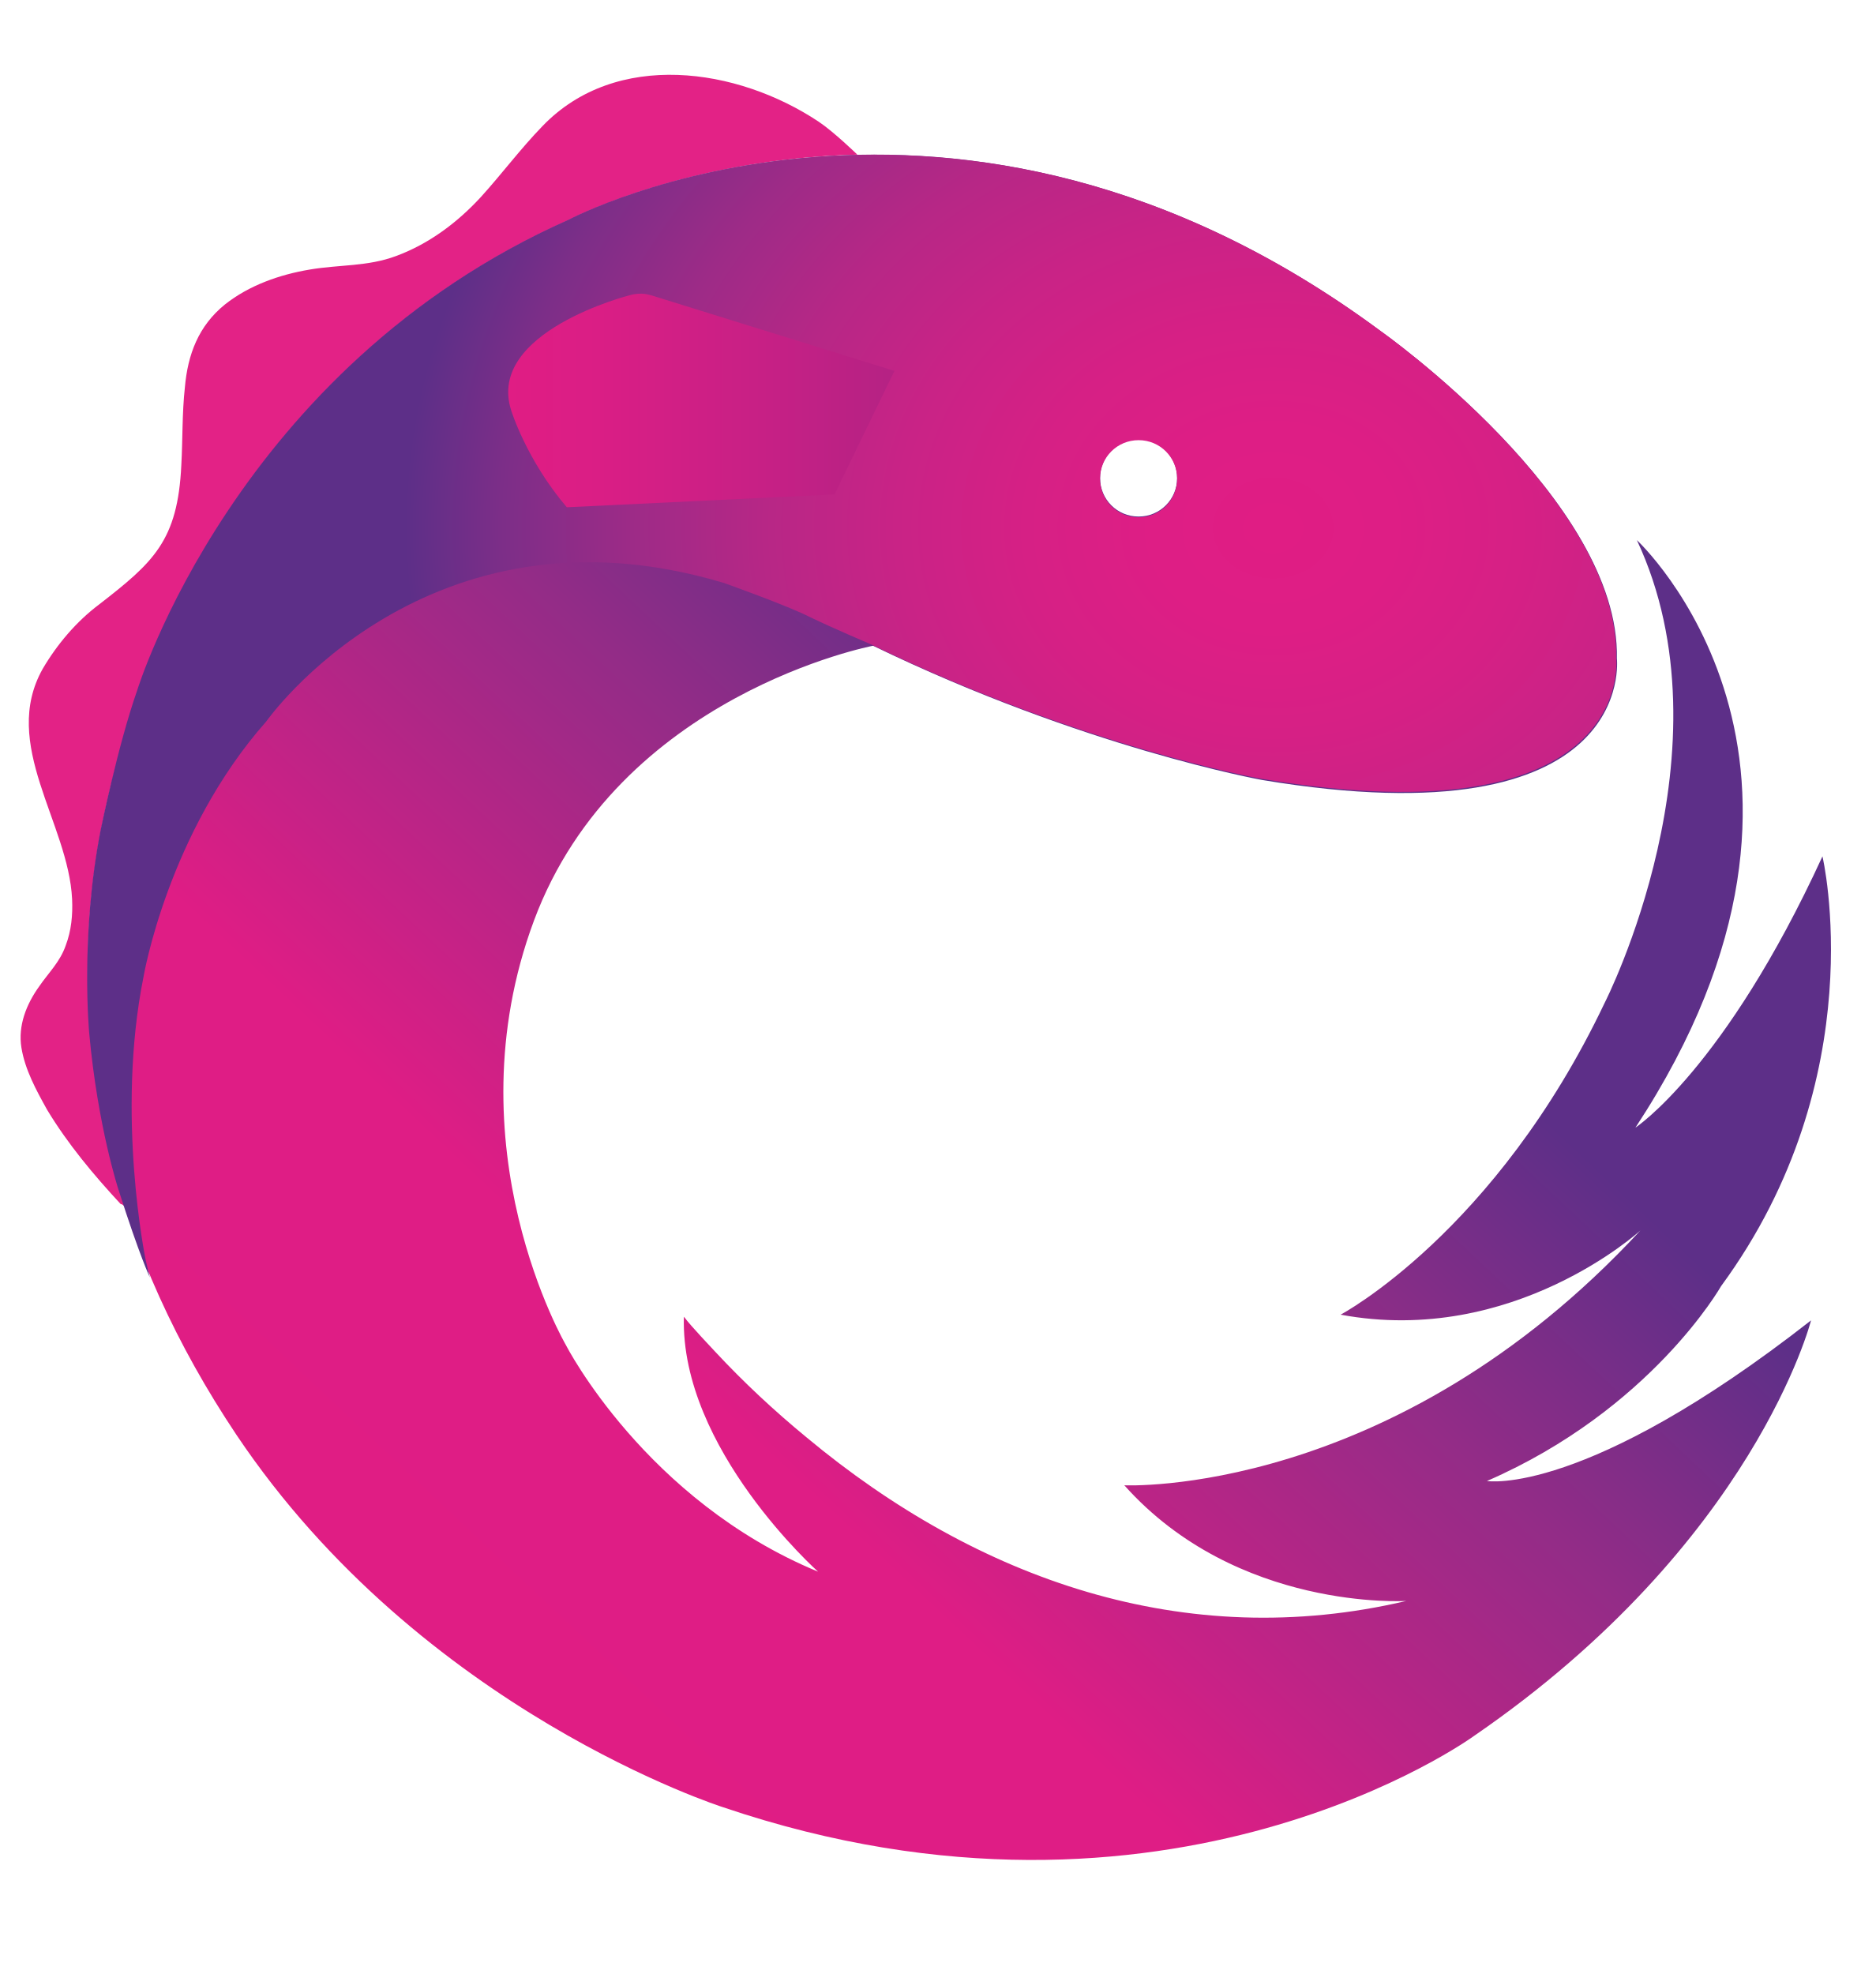
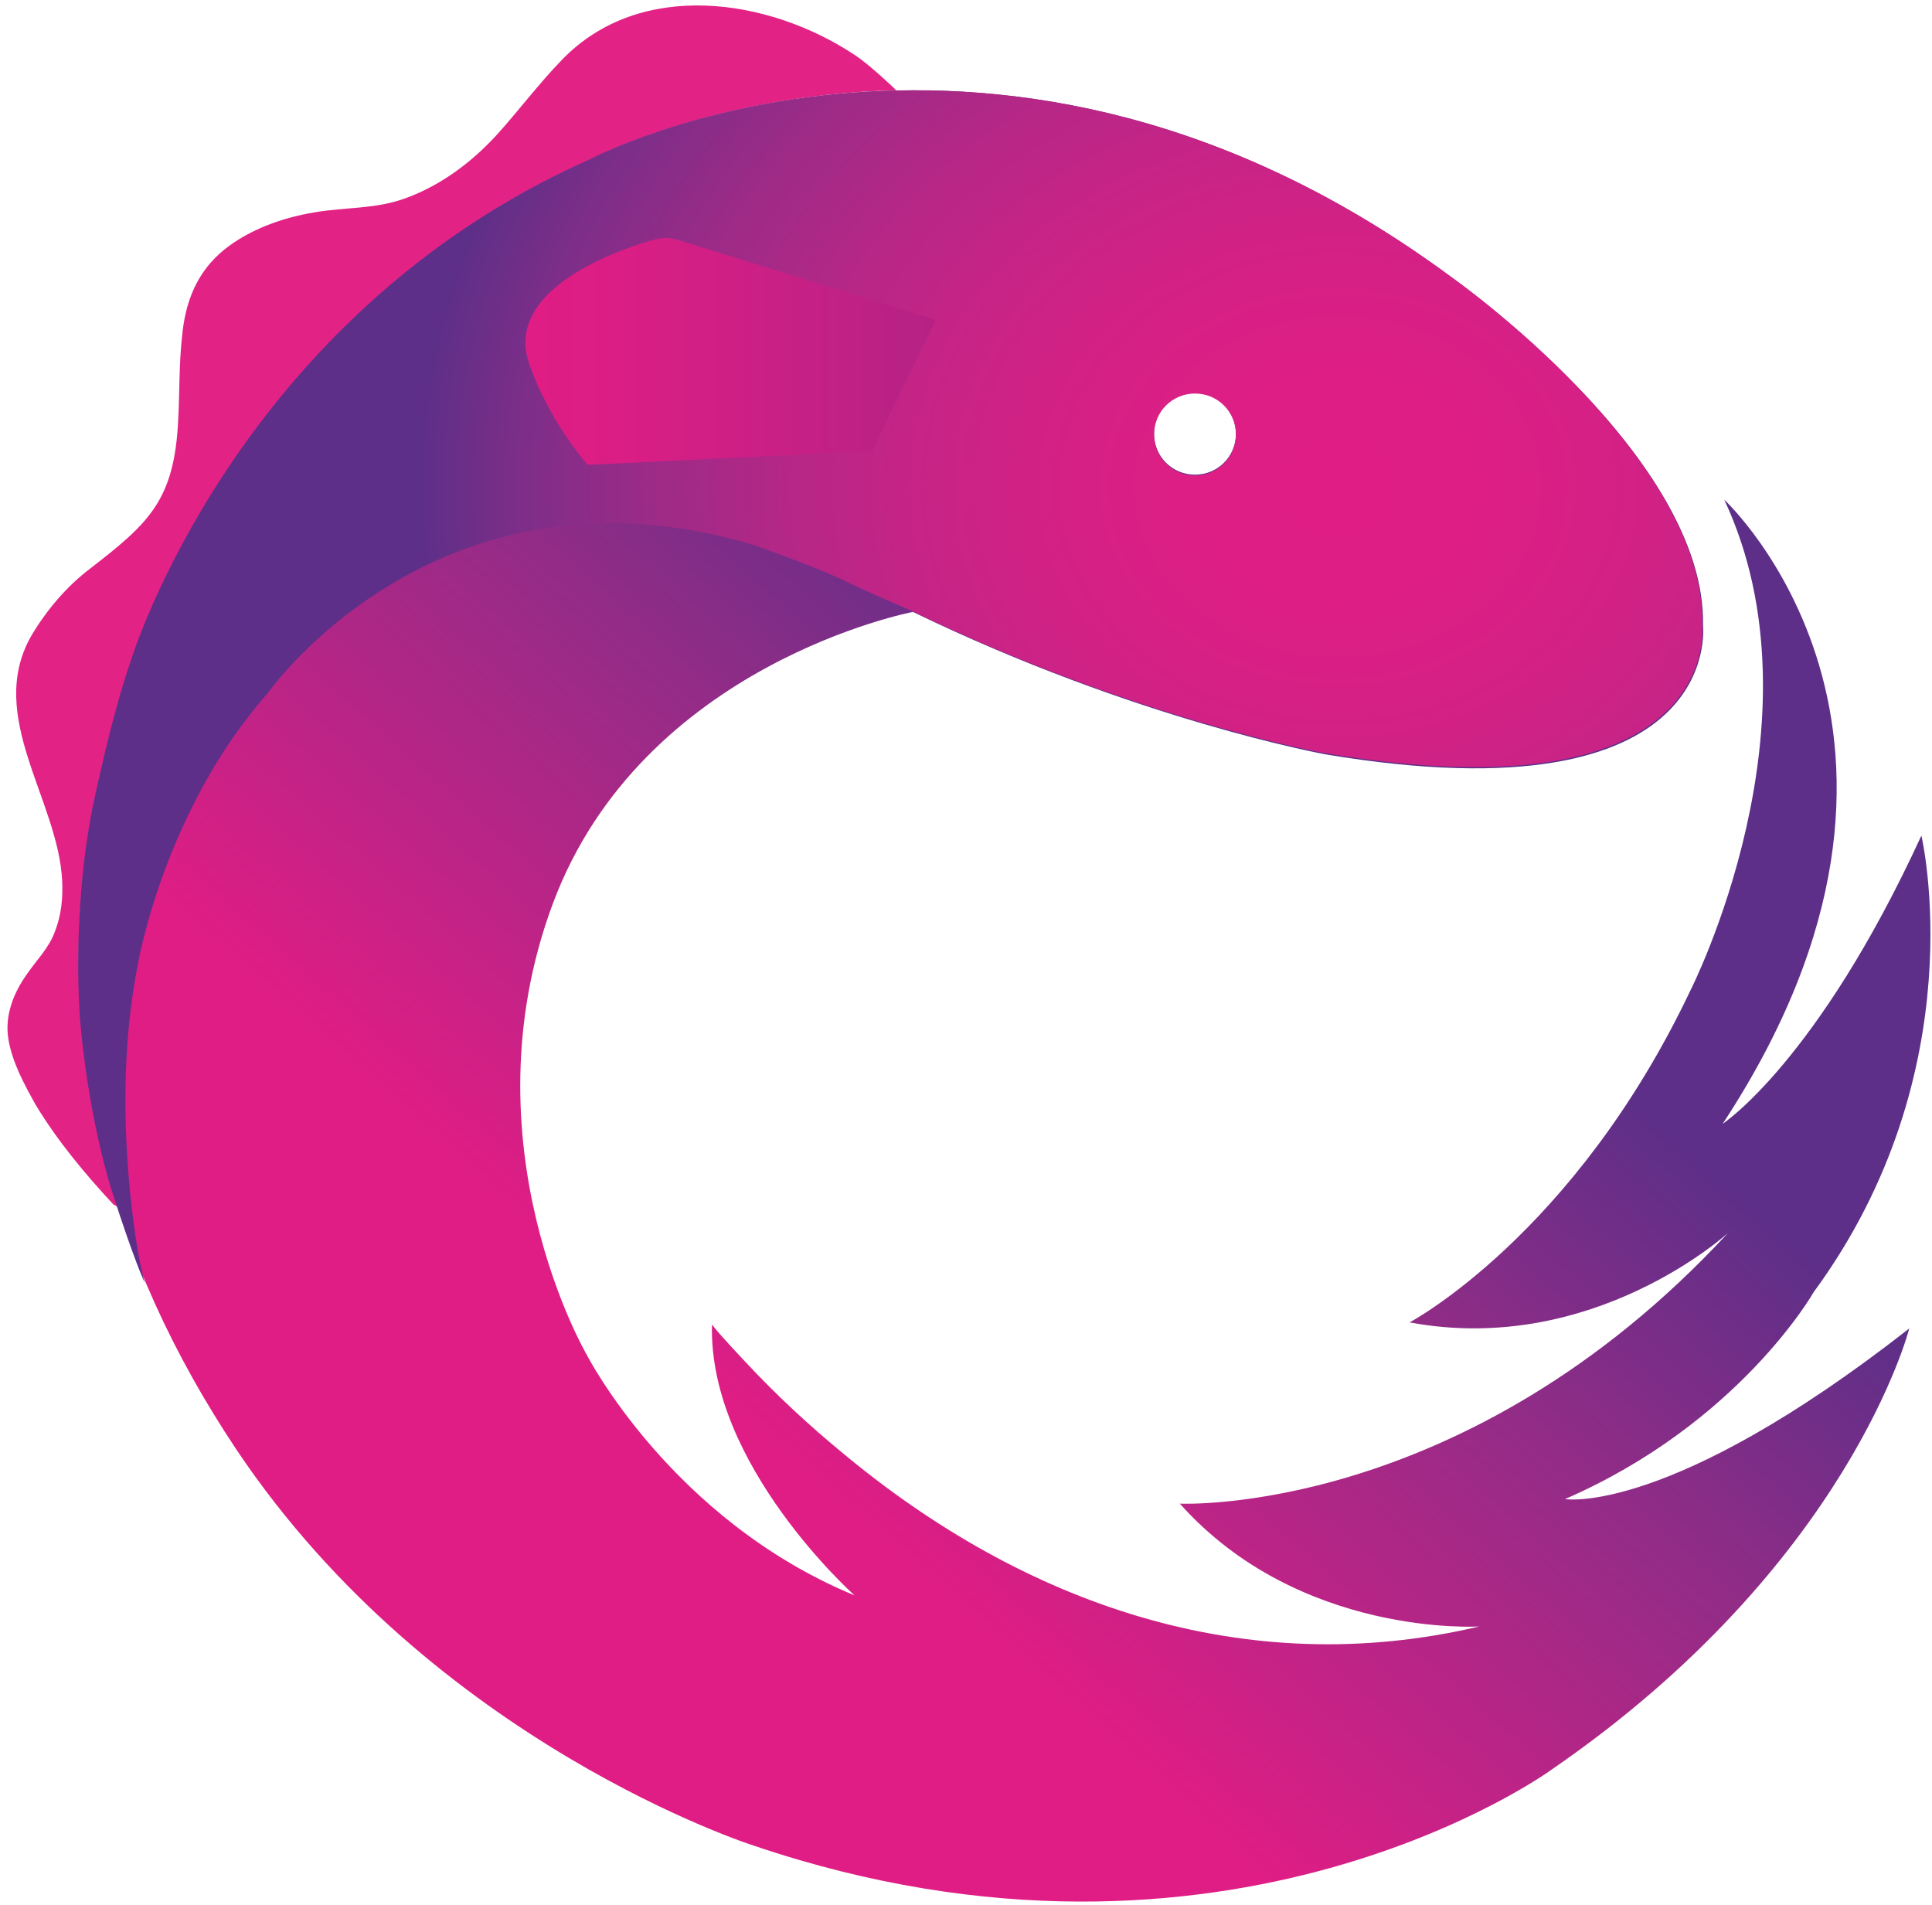
- <svg xmlns="http://www.w3.org/2000/svg" viewBox="12.1 8.4 262.8 272.2" width="2376" height="2500">
-   <linearGradient id="a" gradientUnits="userSpaceOnUse" x1="53.496" x2="177.932" y1="247.701" y2="115.323">
-     <stop offset="0" stop-color="#e01d84" />
-     <stop offset=".401" stop-color="#df1d85" />
-     <stop offset=".77" stop-color="#932c87" />
-     <stop offset="1" stop-color="#5d2f88" />
-   </linearGradient>
-   <radialGradient id="b" cx="190.456" cy="80.2" gradientTransform="matrix(1 .00239 -.002 .8362 .16 12.685)" gradientUnits="userSpaceOnUse" r="121.582">
-     <stop offset="0" stop-color="#e01d84" />
-     <stop offset=".139" stop-color="#de1e85" />
-     <stop offset=".285" stop-color="#d62085" />
-     <stop offset=".434" stop-color="#c92386" />
-     <stop offset=".586" stop-color="#b72786" />
-     <stop offset=".739" stop-color="#9d2b87" />
-     <stop offset=".891" stop-color="#7c2e88" />
-     <stop offset="1" stop-color="#5d2f88" />
-   </radialGradient>
-   <linearGradient id="c" gradientUnits="userSpaceOnUse" x1="83.212" x2="137.371" y1="62.336" y2="62.336">
-     <stop offset="0" stop-color="#e01d84" />
-     <stop offset=".238" stop-color="#da1e85" />
-     <stop offset=".658" stop-color="#c72085" />
-     <stop offset=".999" stop-color="#b52284" />
-   </linearGradient>
-   <path d="M29.6 175.3c-5.2-16.2-6.7-33.3-3.7-50.9 1.3-7.3 3.3-14.3 5.5-21.4 0 0 13.8-45.3 60.5-66 0 0 16.1-8.5 40.3-9.1 0 0-3.3-3.2-5.4-4.6-11.4-7.6-28.4-10.1-38.7.6-3.1 3.2-5.7 6.7-8.6 9.9-3.3 3.6-7.3 6.6-11.9 8.3-4 1.5-8 1.2-12.1 1.9-4.2.7-8.5 2.2-11.9 4.9-3.7 3-5.2 7-5.6 11.6-.4 3.6-.3 7.3-.5 10.9C37 82 33.6 85 26 90.9c-3.2 2.4-5.9 5.6-7.9 9-6 10.6 3.6 21.6 4.1 32.3.1 2.2-.1 4.4-.9 6.5-.8 2.3-2.4 3.8-3.7 5.7-1.8 2.5-3 5.5-2.5 8.6s2.1 6 3.6 8.7c2.9 4.8 6.5 9.1 10.3 13.2.2 0 .4.2.6.4" fill="#e32286" />
-   <path d="M220.4 213.7c23-10 32.8-27.3 32.8-27.3 21.5-29.3 14.2-60.2 14.2-60.2-13.7 29.8-26.2 38-26.2 38 33.7-51.3.2-82.3.2-82.3 13.7 29.2-4.5 64.8-4.5 64.8-15.3 32.2-37 43.7-37 43.7 24.2 4.5 42-11.8 42-11.8-34.7 37.5-72.3 35.7-72.3 35.7 15.8 17.7 39.5 16.2 39.5 16.2-31 7.3-60.1-3-84-22.9-4.5-3.7-8.8-7.7-12.8-12 0 0-3.6-3.8-4.3-4.8l-.1-.1c-.5 18.5 18.8 35.7 18.8 35.7-24.2-10-35.3-31.7-35.3-31.7s-16.3-27.8-4.5-59.5 47.5-38.5 47.5-38.5c29.5 14.3 54.5 18.8 54.5 18.8 52.7 8.8 49.7-17 49.7-17 .5-22.2-33-45.8-33-45.8C145.9 8.4 91.9 37 91.9 37c-46.7 20.7-60.5 66-60.5 66-2.2 7.1-4.2 14.1-5.5 21.4-5.1 29.7 2.6 57.8 19.3 82.8 26 38.8 68.2 52.2 68.2 52.2 62.5 21.2 105.2-10 105.2-10 39.3-27 47.2-58.2 47.2-58.2-31.7 24.8-45.4 22.5-45.4 22.5zM171.6 67.8c3 0 5.4 2.4 5.4 5.4s-2.4 5.4-5.4 5.4-5.4-2.4-5.4-5.4 2.4-5.4 5.4-5.4z" fill="url(#a)" />
-   <path d="M238.5 98.4c.5-22.2-33-45.8-33-45.8C145.8 8.4 91.8 37 91.8 37c-46.7 20.7-60.5 66-60.5 66-2.7 7.7-5.1 19.5-5.1 19.5-2.9 14.8-1.6 28.5-1.6 28.5 1.2 13.1 4.1 21.9 4.1 21.9 3 9.4 4.4 12.3 4.4 12.3-.1-.3-.6-2.5-.6-2.5s-4.2-20.2-.3-39.6c0 0 3.4-20.2 17.2-35.8 0 0 22.4-31.9 64.1-19.4 0 0 9 3.2 12.1 4.8 3.1 1.5 8.5 3.8 8.5 3.8 29.5 14.3 54.5 18.8 54.5 18.8 52.9 8.9 49.9-16.9 49.9-16.9zm-66.9-19.7c-3 0-5.4-2.4-5.4-5.4s2.4-5.4 5.4-5.4 5.4 2.4 5.4 5.4-2.4 5.4-5.4 5.4z" fill="url(#b)" />
-   <path d="M137.4 58.2l-34.1-10.6c-.2 0-1.2-.5-3 0 0 0-20.1 5.1-16.6 16.1 0 0 2.1 6.9 7.8 13.6l37.5-1.8z" fill="url(#c)" />
+ <svg xmlns="http://www.w3.org/2000/svg" width="254.8" height="251.2">
+   <defs>
+     <linearGradient y2="0.366" y1="0.92" x2="0.629" x1="0.119" id="a">
+       <stop stop-color="#e01d84" offset="0" />
+       <stop stop-color="#df1d85" offset="0.401" />
+       <stop stop-color="#932c87" offset="0.77" />
+       <stop stop-color="#5d2f88" offset="1" />
+     </linearGradient>
+     <radialGradient r="121.582" gradientUnits="userSpaceOnUse" gradientTransform="matrix(1,0.00239,-0.002,0.8362001,-13.84,-3.315)" cy="80.2" cx="190.456" id="b">
+       <stop stop-color="#e01d84" offset="0" />
+       <stop stop-color="#de1e85" offset="0.139" />
+       <stop stop-color="#d62085" offset="0.285" />
+       <stop stop-color="#c92386" offset="0.434" />
+       <stop stop-color="#b72786" offset="0.586" />
+       <stop stop-color="#9d2b87" offset="0.739" />
+       <stop stop-color="#7c2e88" offset="0.891" />
+       <stop stop-color="#5d2f88" offset="1" />
+     </radialGradient>
+     <linearGradient y2="0.5" y1="0.5" x2="0.999" x1="-0.001" id="c">
+       <stop stop-color="#e01d84" offset="0" />
+       <stop stop-color="#da1e85" offset="0.238" />
+       <stop stop-color="#c72085" offset="0.658" />
+       <stop stop-color="#b52284" offset="0.999" />
+     </linearGradient>
+   </defs>
+   <g>
+     <path id="svg_1" fill="#e32286" d="m15.6,159.3c-5.2,-16.2 -6.7,-33.3 -3.7,-50.9c1.3,-7.3 3.3,-14.3 5.5,-21.4c0,0 13.8,-45.3 60.5,-66c0,0 16.1,-8.5 40.3,-9.1c0,0 -3.3,-3.2 -5.4,-4.6c-11.4,-7.6 -28.4,-10.1 -38.7,0.6c-3.1,3.2 -5.7,6.7 -8.6,9.9c-3.3,3.6 -7.3,6.6 -11.9,8.3c-4,1.5 -8,1.2 -12.1,1.9c-4.2,0.7 -8.5,2.2 -11.9,4.9c-3.7,3 -5.2,7 -5.6,11.6c-0.4,3.6 -0.3,7.3 -0.5,10.9c-0.5,10.6 -3.9,13.6 -11.5,19.5c-3.2,2.4 -5.9,5.6 -7.9,9c-6,10.6 3.6,21.6 4.1,32.3c0.1,2.2 -0.1,4.4 -0.9,6.5c-0.8,2.3 -2.4,3.8 -3.7,5.7c-1.8,2.5 -3,5.5 -2.5,8.6s2.1,6 3.6,8.7c2.9,4.8 6.5,9.1 10.3,13.2c0.2,0 0.4,0.2 0.6,0.4" />
+     <path id="svg_2" fill="url(#a)" d="m206.4,197.7c23,-10 32.8,-27.3 32.8,-27.3c21.5,-29.3 14.2,-60.2 14.2,-60.2c-13.7,29.8 -26.2,38 -26.2,38c33.7,-51.3 0.2,-82.3 0.2,-82.3c13.7,29.2 -4.5,64.8 -4.5,64.8c-15.3,32.2 -37,43.7 -37,43.7c24.2,4.5 42,-11.8 42,-11.8c-34.7,37.5 -72.3,35.7 -72.3,35.7c15.8,17.7 39.5,16.2 39.5,16.2c-31,7.3 -60.1,-3 -84,-22.9c-4.5,-3.7 -8.8,-7.7 -12.8,-12c0,0 -3.6,-3.8 -4.3,-4.8l-0.1,-0.1c-0.5,18.5 18.8,35.7 18.8,35.7c-24.2,-10 -35.3,-31.7 -35.3,-31.7s-16.3,-27.8 -4.5,-59.5s47.5,-38.5 47.5,-38.5c29.5,14.3 54.5,18.8 54.5,18.8c52.7,8.8 49.7,-17 49.7,-17c0.5,-22.2 -33,-45.8 -33,-45.8c-59.7,-44.3 -113.7,-15.7 -113.7,-15.7c-46.7,20.7 -60.5,66 -60.5,66c-2.2,7.1 -4.2,14.1 -5.5,21.4c-5.1,29.7 2.6,57.8 19.3,82.8c26,38.8 68.2,52.2 68.2,52.2c62.5,21.2 105.2,-10 105.2,-10c39.3,-27 47.2,-58.2 47.2,-58.2c-31.7,24.8 -45.4,22.5 -45.4,22.5zm-48.8,-145.9c3,0 5.4,2.4 5.4,5.4s-2.4,5.4 -5.4,5.4s-5.4,-2.4 -5.4,-5.4s2.4,-5.4 5.4,-5.4z" />
+     <path id="svg_3" fill="url(#b)" d="m224.5,82.4c0.5,-22.2 -33,-45.8 -33,-45.8c-59.7,-44.2 -113.7,-15.6 -113.7,-15.6c-46.7,20.7 -60.5,66 -60.5,66c-2.7,7.7 -5.1,19.5 -5.1,19.5c-2.9,14.8 -1.6,28.5 -1.6,28.5c1.2,13.1 4.1,21.9 4.1,21.9c3,9.4 4.4,12.3 4.4,12.3c-0.1,-0.3 -0.6,-2.5 -0.6,-2.5s-4.2,-20.2 -0.3,-39.6c0,0 3.4,-20.2 17.2,-35.8c0,0 22.4,-31.9 64.1,-19.4c0,0 9,3.2 12.1,4.8c3.1,1.5 8.5,3.8 8.5,3.8c29.5,14.3 54.5,18.8 54.5,18.8c52.9,8.9 49.9,-16.9 49.9,-16.9zm-66.9,-19.7c-3,0 -5.4,-2.4 -5.4,-5.4s2.4,-5.4 5.4,-5.4s5.4,2.4 5.4,5.4s-2.4,5.4 -5.4,5.4z" />
+     <path id="svg_4" fill="url(#c)" d="m123.4,42.2l-34.1,-10.6c-0.2,0 -1.2,-0.5 -3,0c0,0 -20.1,5.1 -16.6,16.1c0,0 2.1,6.9 7.8,13.6l37.5,-1.8l8.4,-17.3z" />
+   </g>
</svg>
